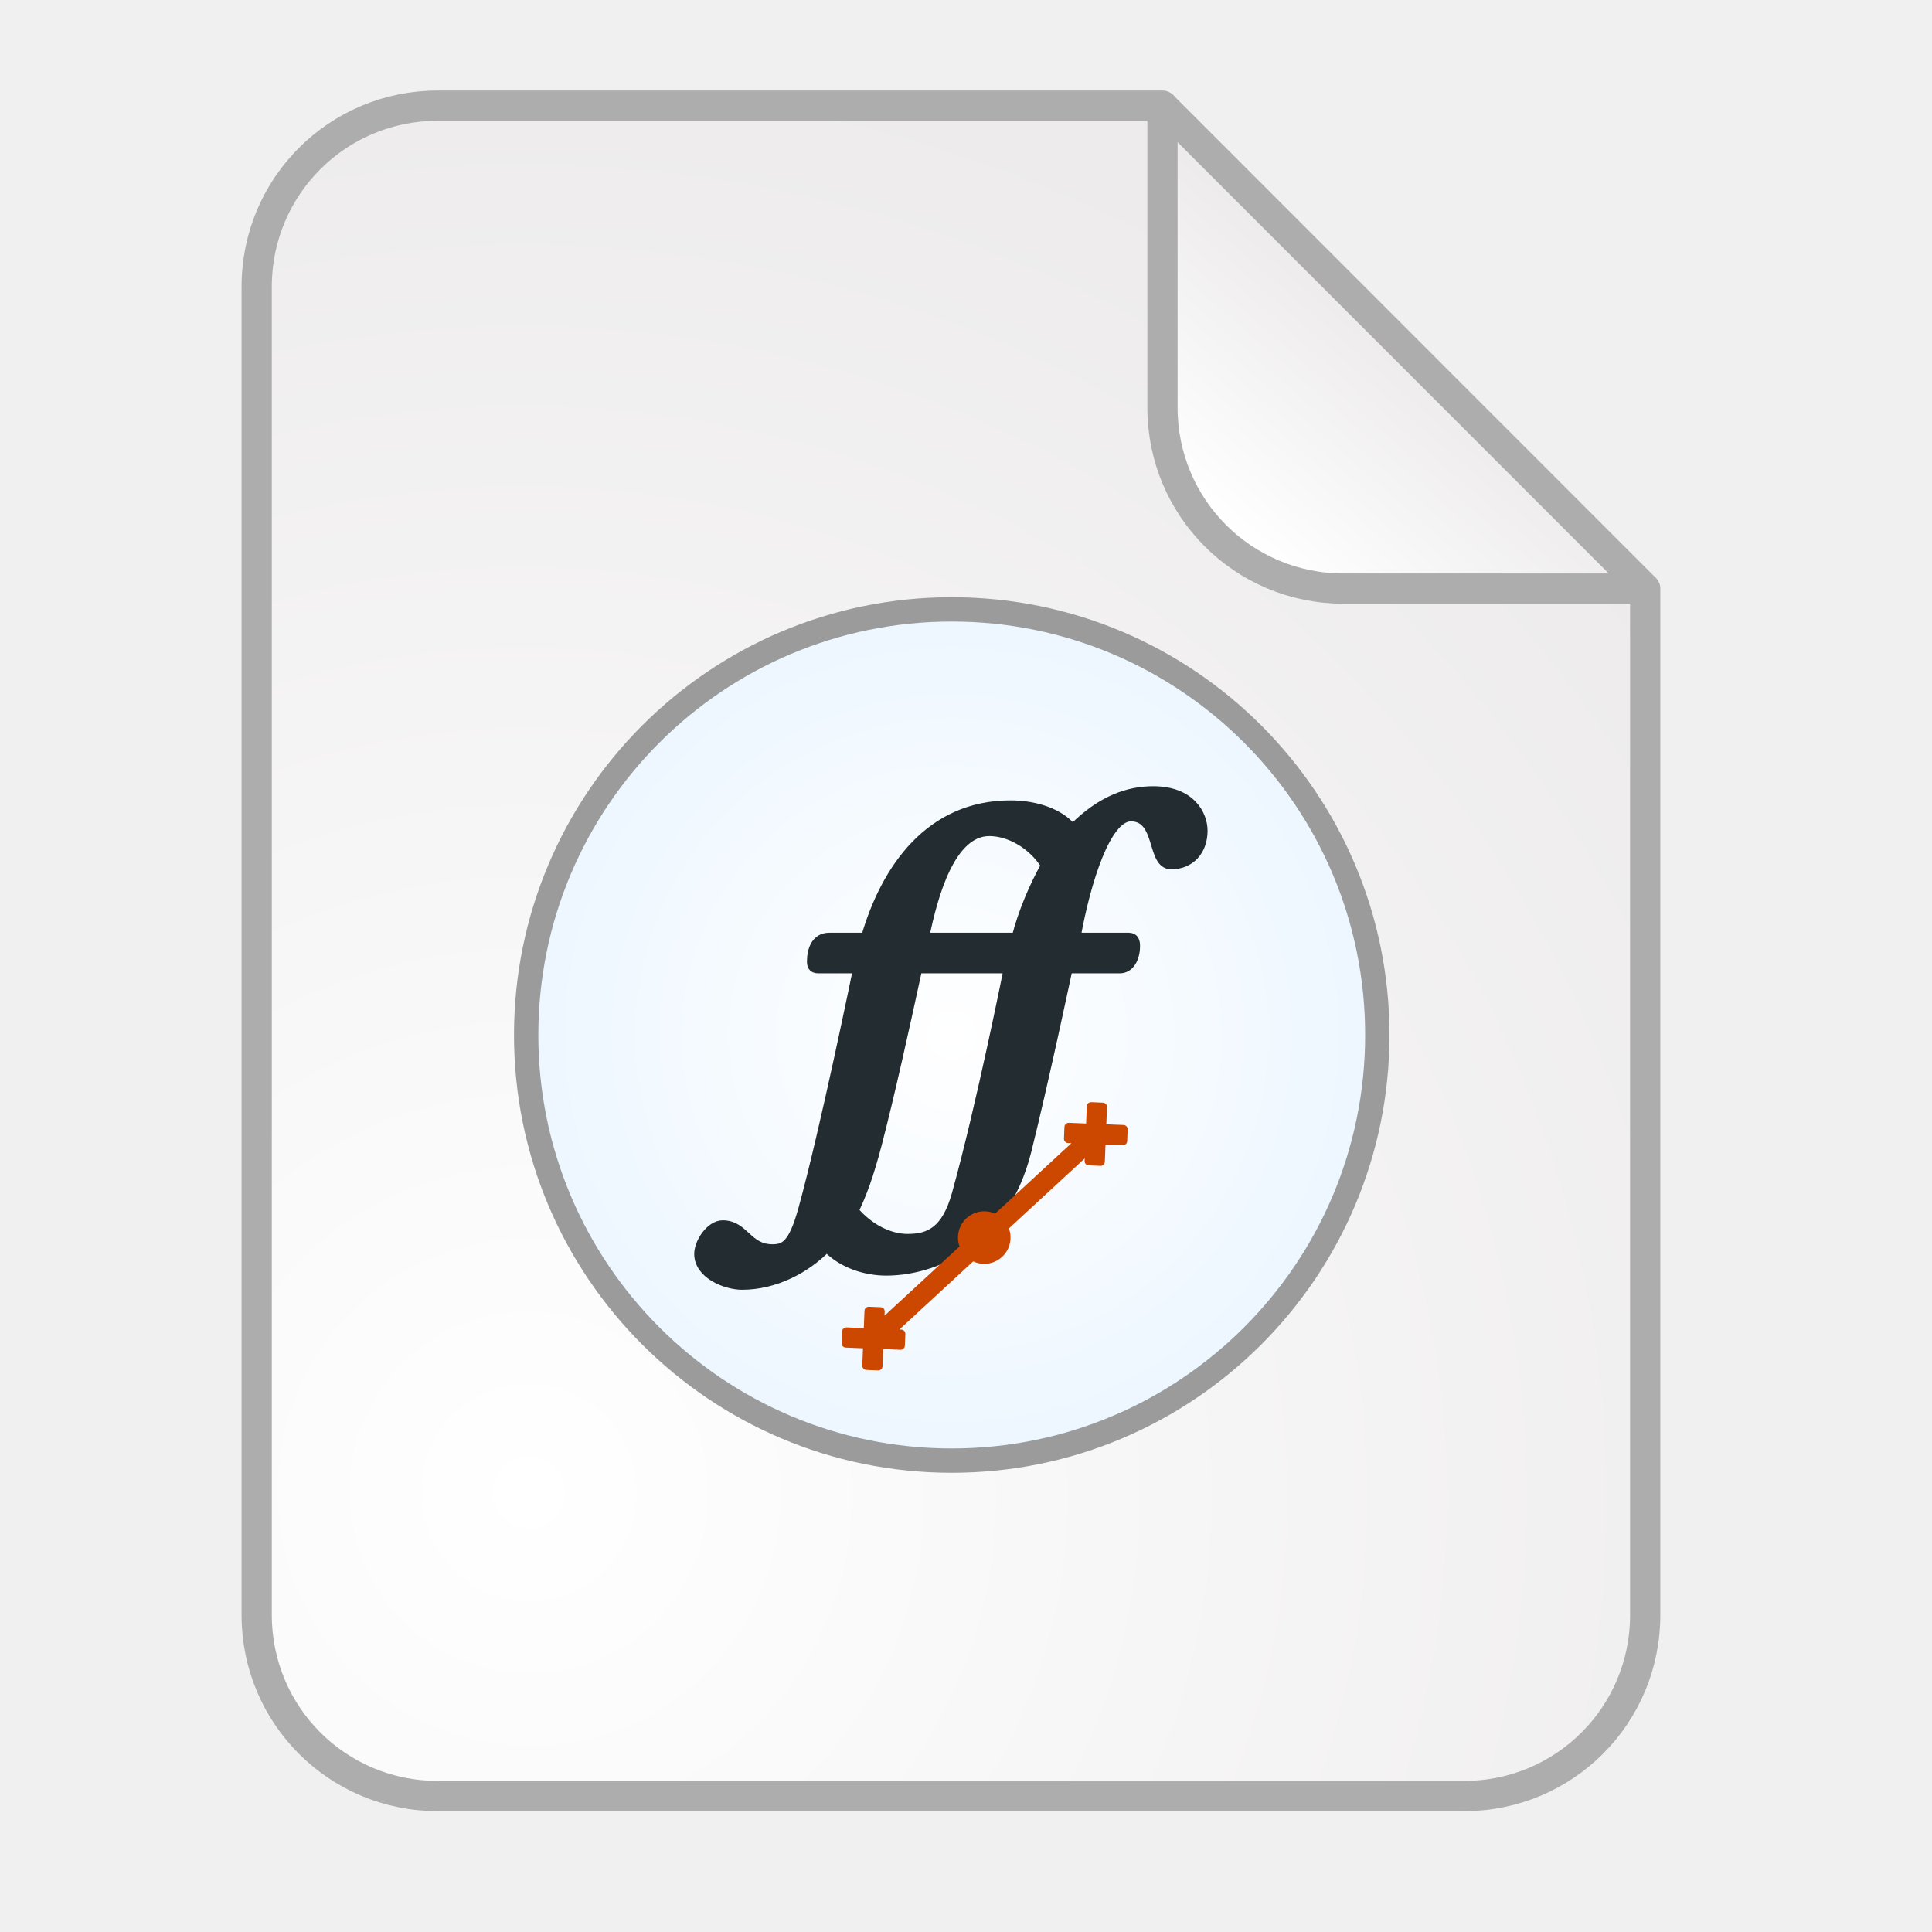
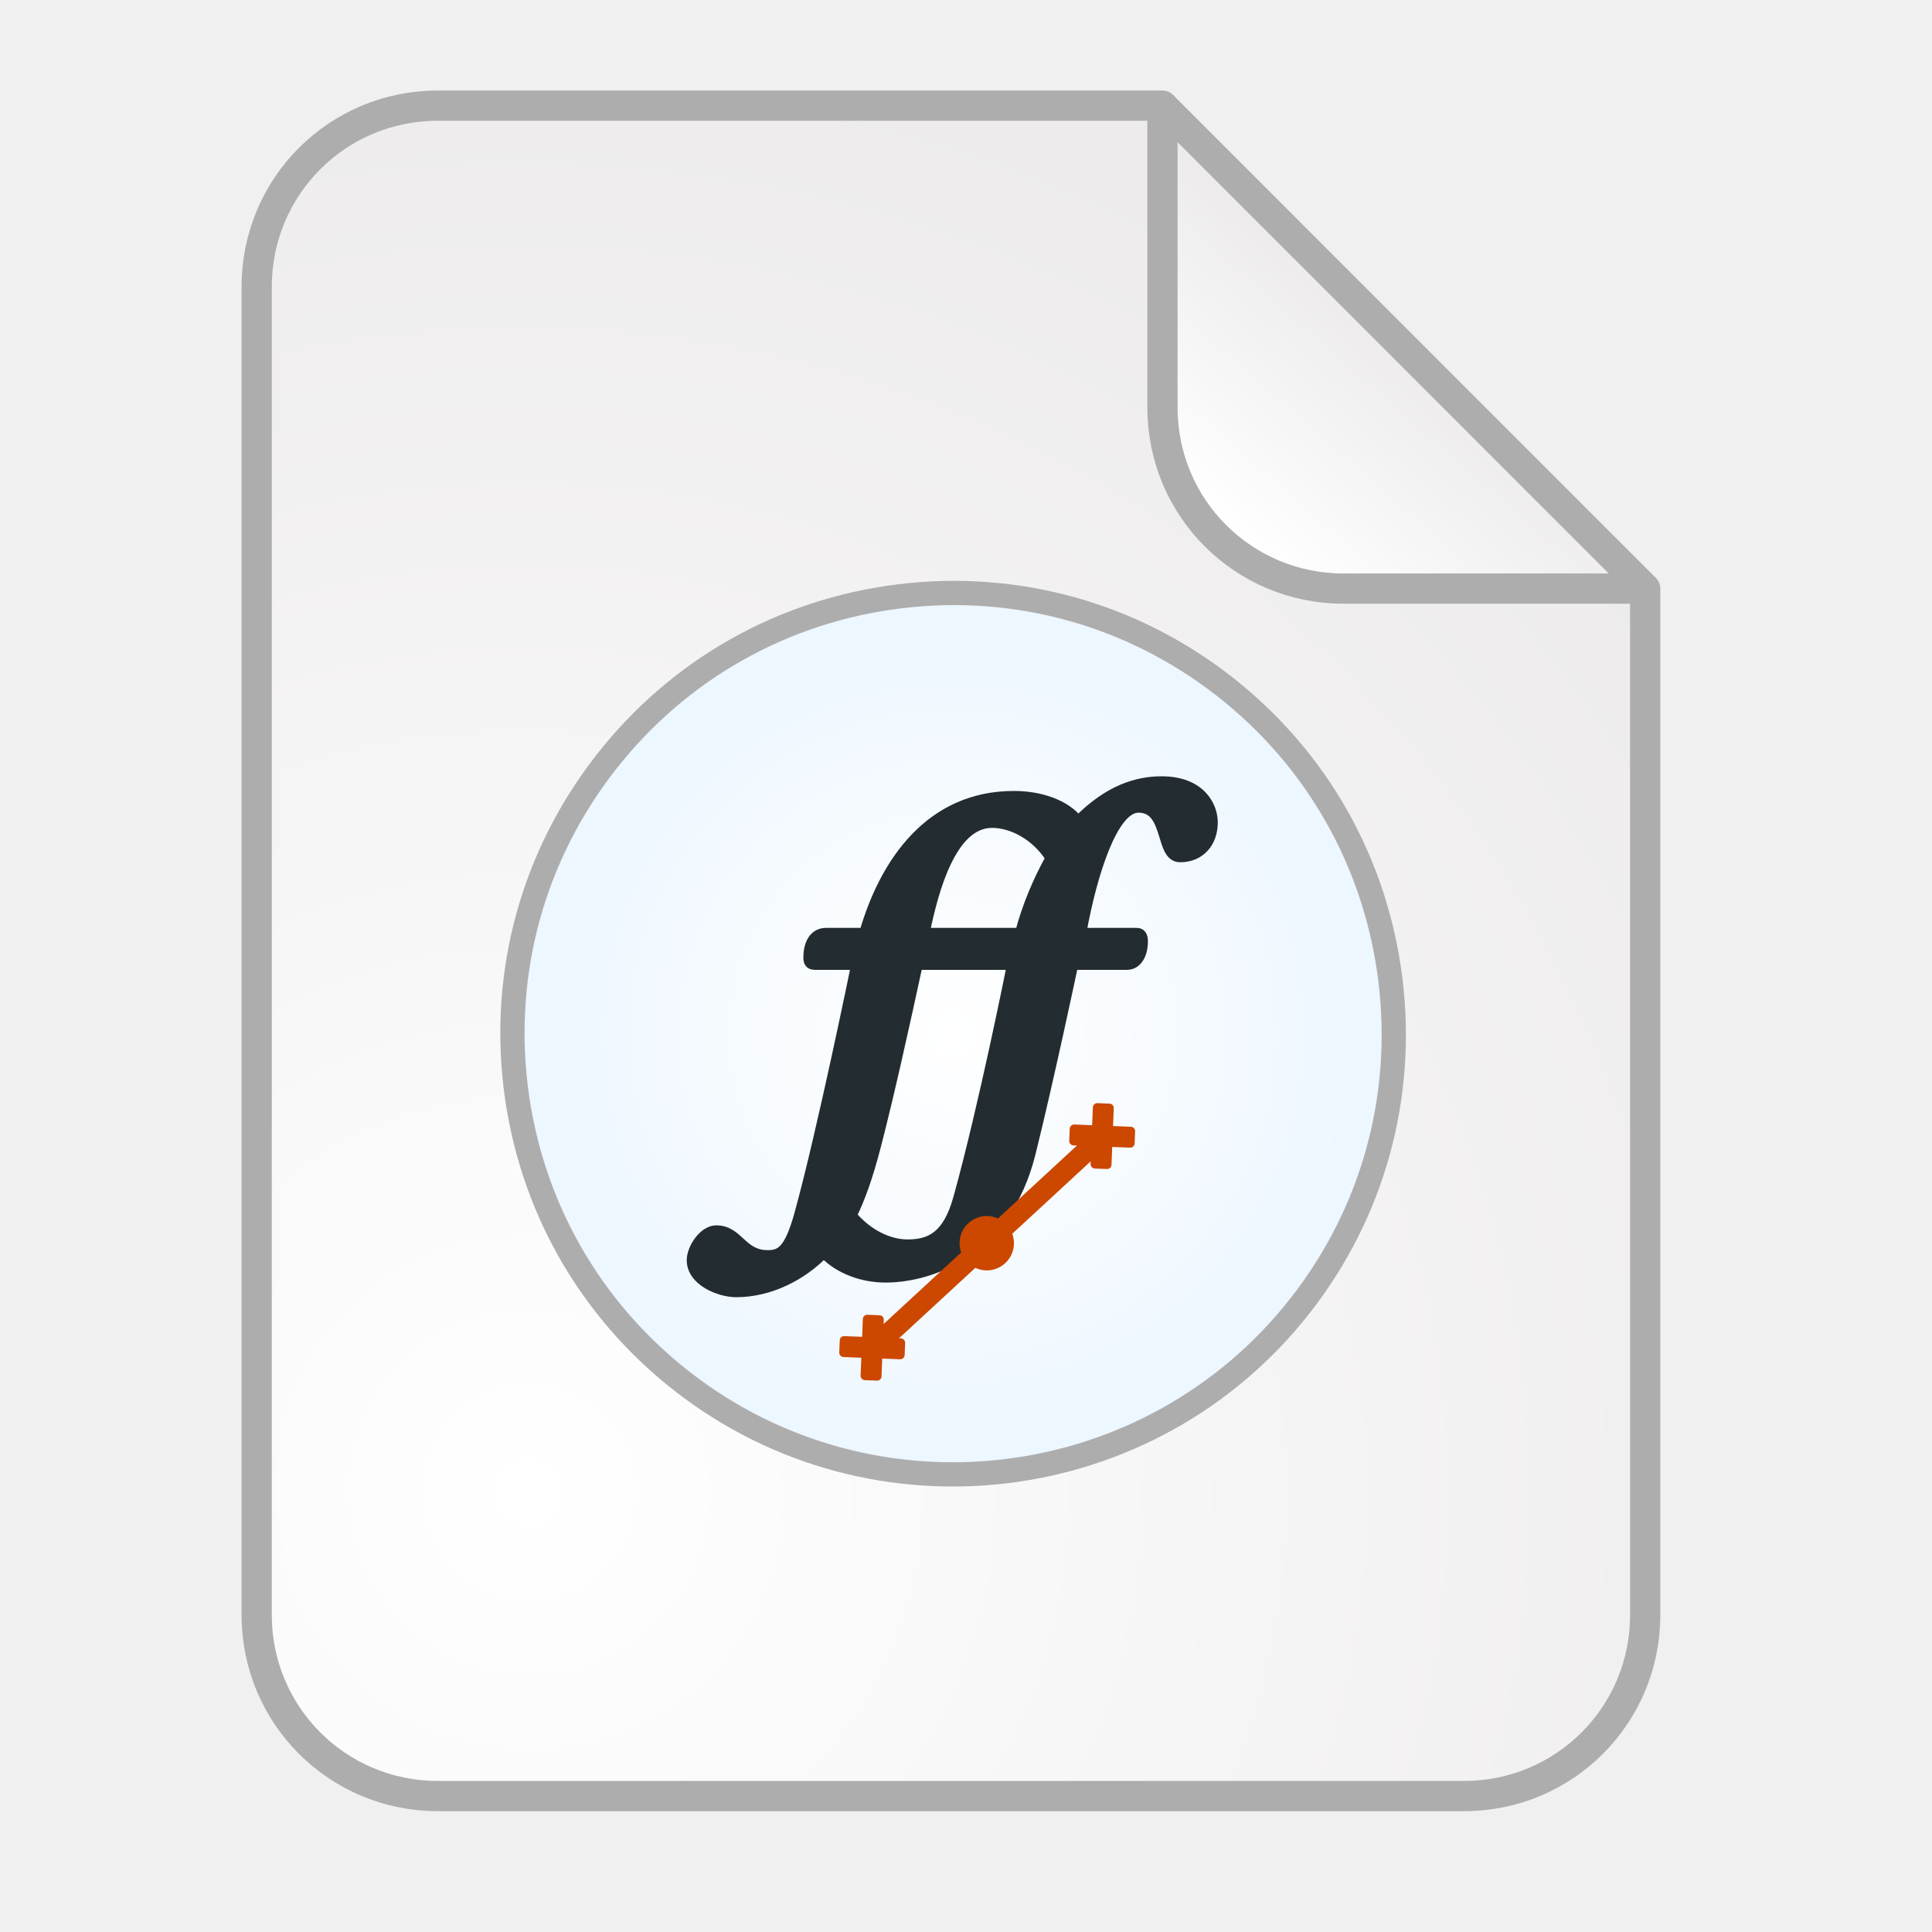
<svg xmlns="http://www.w3.org/2000/svg" xmlns:xlink="http://www.w3.org/1999/xlink" width="128" height="128" viewBox="0 0 33.867 33.867" version="1.1" id="svg2634">
  <defs id="defs2628">
    <linearGradient id="linearGradient15413">
      <stop id="stop15409" offset="0" style="stop-color:#ffffff;stop-opacity:1" />
      <stop id="stop15411" offset="1" style="stop-color:#ecf6ff;stop-opacity:1" />
    </linearGradient>
    <linearGradient gradientTransform="matrix(0.2645833,0,0,0.2645833,83.1508,137.5565)" xlink:href="#linearGradient6044" id="linearGradient6056" x1="82" y1="30" x2="-68.742" y2="262.239" gradientUnits="userSpaceOnUse" />
    <linearGradient id="linearGradient6044">
      <stop style="stop-color:#ffffff;stop-opacity:1" offset="0" id="stop6040" />
      <stop style="stop-color:#c9e4ff;stop-opacity:1" offset="1" id="stop6042" />
    </linearGradient>
    <linearGradient xlink:href="#linearGradient6044" id="linearGradient918" gradientUnits="userSpaceOnUse" gradientTransform="matrix(0.2750733,0,0,0.2750733,109.6321,133.8365)" x1="82" y1="30" x2="-68.742" y2="262.239" />
    <linearGradient xlink:href="#linearGradient15413" id="linearGradient15407" x1="95.028" y1="84.356" x2="71.876" y2="113.655" gradientUnits="userSpaceOnUse" />
    <radialGradient xlink:href="#linearGradient3178" id="radialGradient4239" gradientUnits="userSpaceOnUse" gradientTransform="matrix(1.938601,-0.4124931,0.4162354,1.956188,-7.538052,-235.8983)" cx="18.282" cy="111.009" fx="18.282" fy="111.009" r="6.35" />
    <linearGradient xlink:href="#linearGradient3178" id="linearGradient5179" x1="80.318" y1="-34.653" x2="81.78" y2="-36.33" gradientUnits="userSpaceOnUse" />
    <linearGradient xlink:href="#linearGradient15413" id="linearGradient977" gradientUnits="userSpaceOnUse" x1="123.291" y1="141.457" x2="140.7" y2="141.457" />
    <linearGradient id="linearGradient1040">
      <stop id="stop1036" offset="0" style="stop-color:#ffdd9c;stop-opacity:1" />
      <stop id="stop1038" offset="1" style="stop-color:#ffff9c;stop-opacity:1" />
    </linearGradient>
    <linearGradient xlink:href="#linearGradient1040" id="linearGradient972" x1="86.244" y1="-46.876" x2="89.258" y2="-53.727" gradientUnits="userSpaceOnUse" gradientTransform="matrix(0.6641745,0,0,0.6641745,16.70847,2.20906)" />
    <radialGradient xlink:href="#linearGradient15413" id="radialGradient36302-7" cx="91.077" cy="-48.847" fx="91.077" fy="-48.847" r="6.346" gradientUnits="userSpaceOnUse" gradientTransform="matrix(0.5715326,0,0,0.5715326,25.78242,-2.628257)" />
    <linearGradient id="linearGradient3178">
      <stop style="stop-color:#ffffff;stop-opacity:1" offset="0" id="stop3174" />
      <stop style="stop-color:#edebec;stop-opacity:1" offset="1" id="stop3176" />
    </linearGradient>
-     <radialGradient xlink:href="#linearGradient15413" id="radialGradient1055" gradientUnits="userSpaceOnUse" gradientTransform="matrix(0.5715326,0,0,0.5715326,25.78242,-2.628257)" cx="91.077" cy="-48.847" fx="91.077" fy="-48.847" r="6.346" />
    <linearGradient id="linearGradient8385-3">
      <stop id="stop8387-0" style="stop-color:#000000;stop-opacity:1" offset="0" />
      <stop id="stop8389-4" style="stop-color:#ffffff;stop-opacity:1" offset="1" />
    </linearGradient>
    <linearGradient x1="-553.27" y1="525.908" x2="-666.116" y2="413.045" id="linearGradient3002-4-0" xlink:href="#linearGradient8385-3" gradientUnits="userSpaceOnUse" gradientTransform="matrix(0.99884,0,0,0.998699,689.0077,-388.8438)" />
    <linearGradient id="linearGradient1462">
      <stop id="stop1458" style="stop-color:#000000;stop-opacity:1" offset="0" />
      <stop id="stop1460" style="stop-color:#000000;stop-opacity:1" offset="1" />
    </linearGradient>
    <linearGradient y2="141.457" x2="140.7" y1="141.457" x1="123.291" gradientUnits="userSpaceOnUse" id="linearGradient4237" xlink:href="#linearGradient1808-2" />
    <linearGradient id="linearGradient1808-2">
      <stop style="stop-color:#ffffff;stop-opacity:1" offset="0" id="stop1804-5" />
      <stop style="stop-color:#ccccff;stop-opacity:0.51" offset="1" id="stop1806-4" />
    </linearGradient>
    <radialGradient gradientTransform="matrix(0.5715326,0,0,0.5715326,25.78242,-2.628257)" gradientUnits="userSpaceOnUse" r="6.346" fy="-48.847" fx="91.077" cy="-48.847" cx="91.077" id="radialGradient36302-7-6" xlink:href="#linearGradient15413" />
    <linearGradient gradientTransform="matrix(0.99884,0,0,0.998699,689.0077,-388.8438)" gradientUnits="userSpaceOnUse" xlink:href="#linearGradient1462" id="linearGradient3002-4-0-0" y2="413.045" x2="-666.116" y1="525.908" x1="-553.27" />
    <radialGradient gradientTransform="matrix(0.5715326,0,0,0.5715326,25.78242,-2.628257)" gradientUnits="userSpaceOnUse" r="6.346" fy="-48.847" fx="91.077" cy="-48.847" cx="91.077" id="radialGradient36302-7-7" xlink:href="#linearGradient15413" />
    <radialGradient gradientUnits="userSpaceOnUse" r="6.346" fy="-48.847" fx="91.077" cy="-48.847" cx="91.077" id="radialGradient36302" xlink:href="#linearGradient15413" gradientTransform="matrix(0.5539086,0,0,0.5539086,27.38757,-3.489144)" />
+     <radialGradient gradientTransform="matrix(0.5715326,0,0,0.5715326,25.78242,-2.628257)" gradientUnits="userSpaceOnUse" r="6.346" fy="-48.847" fx="91.077" cy="-48.847" cx="91.077" id="radialGradient36302-7-3" xlink:href="#linearGradient15413" />
+     <radialGradient r="6.346" fy="-48.847" fx="91.077" cy="-48.847" cx="91.077" gradientTransform="matrix(0.5715326,0,0,0.5715326,30.11848,-1.746015)" gradientUnits="userSpaceOnUse" id="radialGradient1055-4" xlink:href="#linearGradient15413" />
+     <radialGradient gradientTransform="matrix(0.5715326,0,0,0.5715326,25.78242,-2.628257)" gradientUnits="userSpaceOnUse" r="6.346" fy="-48.847" fx="91.077" cy="-48.847" cx="91.077" id="radialGradient36302-7-4" xlink:href="#linearGradient15413" />
+     <radialGradient xlink:href="#linearGradient15413" id="radialGradient36302-7-6-6" cx="91.077" cy="-48.847" fx="91.077" fy="-48.847" r="6.346" gradientUnits="userSpaceOnUse" gradientTransform="matrix(0.5715326,0,0,0.5715326,25.78242,-2.628257)" />
+     <radialGradient xlink:href="#linearGradient15413" id="radialGradient36302-7-7-6" cx="91.077" cy="-48.847" fx="91.077" fy="-48.847" r="6.346" gradientUnits="userSpaceOnUse" gradientTransform="matrix(0.5715326,0,0,0.5715326,25.78242,-2.628257)" />
+     <radialGradient gradientTransform="matrix(0.5539086,0,0,0.5539086,27.38757,-3.489144)" xlink:href="#linearGradient15413" id="radialGradient36302-2" cx="91.077" cy="-48.847" fx="91.077" fy="-48.847" r="6.346" gradientUnits="userSpaceOnUse" />
+     <radialGradient gradientTransform="matrix(0.5715326,0,0,0.5715326,25.78242,-2.628257)" gradientUnits="userSpaceOnUse" r="6.346" fy="-48.847" fx="91.077" cy="-48.847" cx="91.077" id="radialGradient36302-7-9" xlink:href="#linearGradient15413" />
+     <radialGradient gradientTransform="matrix(0.5715326,0,0,0.5715326,25.78242,-2.628257)" gradientUnits="userSpaceOnUse" r="6.346" fy="-48.847" fx="91.077" cy="-48.847" cx="91.077" id="radialGradient36302-7-30" xlink:href="#linearGradient15413" />
+     <radialGradient xlink:href="#linearGradient15413" id="radialGradient36302-7-6-2" cx="91.077" cy="-48.847" fx="91.077" fy="-48.847" r="6.346" gradientUnits="userSpaceOnUse" gradientTransform="matrix(0.5715326,0,0,0.5715326,25.78242,-2.628257)" />
+     <radialGradient xlink:href="#linearGradient15413" id="radialGradient36302-7-7-67" cx="91.077" cy="-48.847" fx="91.077" fy="-48.847" r="6.346" gradientUnits="userSpaceOnUse" gradientTransform="matrix(0.5715326,0,0,0.5715326,25.78242,-2.628257)" />
+     <radialGradient gradientTransform="matrix(0.5539086,0,0,0.5539086,27.38757,-3.489144)" xlink:href="#linearGradient15413" id="radialGradient36302-6" cx="91.077" cy="-48.847" fx="91.077" fy="-48.847" r="6.346" gradientUnits="userSpaceOnUse" />
+     <radialGradient gradientTransform="matrix(0.5715326,0,0,0.5715326,25.78242,-2.628257)" gradientUnits="userSpaceOnUse" r="6.346" fy="-48.847" fx="91.077" cy="-48.847" cx="91.077" id="radialGradient36302-7-0" xlink:href="#linearGradient15413" />
+     <radialGradient xlink:href="#linearGradient15413" id="radialGradient36302-7-6-28" cx="91.077" cy="-48.847" fx="91.077" fy="-48.847" r="6.346" gradientUnits="userSpaceOnUse" gradientTransform="matrix(0.5715326,0,0,0.5715326,25.78242,-2.628257)" />
+     <radialGradient xlink:href="#linearGradient15413" id="radialGradient36302-7-7-8" cx="91.077" cy="-48.847" fx="91.077" fy="-48.847" r="6.346" gradientUnits="userSpaceOnUse" gradientTransform="matrix(0.5715326,0,0,0.5715326,25.78242,-2.628257)" />
+     <radialGradient gradientTransform="matrix(0.5539086,0,0,0.5539086,27.38757,-3.489144)" xlink:href="#linearGradient15413" id="radialGradient36302-28" cx="91.077" cy="-48.847" fx="91.077" fy="-48.847" r="6.346" gradientUnits="userSpaceOnUse" />
+     <radialGradient xlink:href="#linearGradient15413" id="radialGradient36302-7-3-0" cx="91.077" cy="-48.847" fx="91.077" fy="-48.847" r="6.346" gradientUnits="userSpaceOnUse" gradientTransform="matrix(0.5715326,0,0,0.5715326,25.78242,-2.628257)" />
+     <radialGradient xlink:href="#linearGradient15413" id="radialGradient1055-4-9" gradientUnits="userSpaceOnUse" gradientTransform="matrix(0.5715326,0,0,0.5715326,30.11848,-1.746015)" cx="91.077" cy="-48.847" fx="91.077" fy="-48.847" r="6.346" />
+     <radialGradient xlink:href="#linearGradient15413" id="radialGradient36302-7-4-7" cx="91.077" cy="-48.847" fx="91.077" fy="-48.847" r="6.346" gradientUnits="userSpaceOnUse" gradientTransform="matrix(0.5715326,0,0,0.5715326,25.78242,-2.628257)" />
+     <radialGradient gradientTransform="matrix(0.5715326,0,0,0.5715326,25.78242,-2.628257)" gradientUnits="userSpaceOnUse" r="6.346" fy="-48.847" fx="91.077" cy="-48.847" cx="91.077" id="radialGradient36302-7-6-6-9" xlink:href="#linearGradient15413" />
+     <radialGradient gradientTransform="matrix(0.5715326,0,0,0.5715326,25.78242,-2.628257)" gradientUnits="userSpaceOnUse" r="6.346" fy="-48.847" fx="91.077" cy="-48.847" cx="91.077" id="radialGradient36302-7-7-6-0" xlink:href="#linearGradient15413" />
+     <radialGradient gradientUnits="userSpaceOnUse" r="6.346" fy="-48.847" fx="91.077" cy="-48.847" cx="91.077" id="radialGradient36302-2-2" xlink:href="#linearGradient15413" gradientTransform="matrix(0.5539086,0,0,0.5539086,27.38757,-3.489144)" />
+     <radialGradient xlink:href="#linearGradient15413" id="radialGradient2646" cx="23.751" cy="23.962" fx="23.751" fy="23.962" r="21.135" gradientTransform="matrix(1,0,0,0.9998904,0,0.00262704)" gradientUnits="userSpaceOnUse" />
  </defs>
  <g id="layer1" transform="translate(-82.55,-136.1333)">
    <g id="g849">
      <g id="g4250" transform="matrix(2,0,0,2,-56.03907,215.1337)">
        <g id="g975" transform="matrix(1.000001,0,0,0.9999985,-0.1868046,-0.1323374)">
          <path id="path1999" d="m 83.824,-34.286 -4.077,-4.078 v 2.491 c 0,0.879 0.708,1.587 1.587,1.587 z" style="opacity:1;fill:url(#linearGradient5179);fill-opacity:1.0;stroke:none;stroke-width:0.529;stroke-linecap:round;stroke-linejoin:round;stroke-miterlimit:4;stroke-dasharray:none;stroke-opacity:1" />
          <path transform="matrix(0.2645833,0,0,0.2645833,46.86136,-73.7522)" style="fill:url(#linearGradient977);fill-opacity:1;stroke:#aeadad;stroke-width:1;stroke-linecap:butt;stroke-linejoin:miter;stroke-miterlimit:4;stroke-dasharray:none;stroke-opacity:1" d="m 123.999,133.456 c 5.372,5.374 10.663,10.667 15.994,16" id="path4196" />
          <path style="opacity:1;fill:url(#radialGradient4239);fill-opacity:1;stroke:#aeadad;stroke-width:0.265;stroke-linecap:round;stroke-linejoin:round;stroke-miterlimit:4;stroke-dasharray:none;stroke-opacity:1" d="m 73.318,-38.442 c -0.879,0 -1.587,0.708 -1.587,1.587 v 11.642 c 0,0.879 0.708,1.587 1.587,1.587 h 8.996 c 0.879,0 1.587,-0.708 1.587,-1.587 v -8.996 h -2.644 c -0.879,0 -1.587,-0.708 -1.587,-1.587 v -2.646 z" id="path4200" />
        </g>
-         <g id="g4626" transform="matrix(1.076147,0,0,1.076254,-5.990181,2.448979)" style="stroke-width:0.198;stroke-miterlimit:4;stroke-dasharray:none">
-           <g id="g1053" transform="matrix(1.00062,0,0,1.00062,-0.1750746,0.01671585)" style="stroke-width:0.198;stroke-miterlimit:4;stroke-dasharray:none">
-             <circle r="3.464" cy="-30.546" cx="77.836" id="path6479-5" style="opacity:1;fill:url(#radialGradient1055);fill-opacity:1;fill-rule:nonzero;stroke:#9b9b9b;stroke-width:0.198;stroke-linecap:square;stroke-linejoin:miter;stroke-miterlimit:4;stroke-dasharray:none;stroke-opacity:1" />
-           </g>
-         </g>
        <g id="g1634" transform="matrix(0.01434823,0,0,0.01434823,79.02739,-22.23972)" style="fill:#338000;fill-opacity:1;stroke:#9b9b9b;stroke-width:0.853;stroke-miterlimit:4;stroke-dasharray:none;stroke-opacity:1">
          <g id="g1632" transform="matrix(1.164578,0,0,1.164578,838.3496,-898.9645)" style="fill:#338000;fill-opacity:1;stroke:#9b9b9b;stroke-width:0.733;stroke-miterlimit:4;stroke-dasharray:none;stroke-opacity:1" />
        </g>
-         <g transform="matrix(0.1672352,0,0,0.1672352,82.61832,-34.41603)" id="g1085" style="clip-rule:evenodd;fill-rule:evenodd;stroke:#9b9b9b;stroke-width:0.444;stroke-linejoin:round;stroke-miterlimit:4;stroke-dasharray:none;stroke-opacity:1">
+         <g style="fill:#ffffff;fill-opacity:1;stroke:#525299;stroke-width:0.799;stroke-miterlimit:4;stroke-dasharray:none;stroke-opacity:1" transform="matrix(0.2661418,0,0,0.266174,43.60308,-70.4832)" id="g1540-1">
+           <g style="overflow:visible;stroke-width:1.132;stroke-miterlimit:4;stroke-dasharray:none" transform="matrix(0.7055556,0,0,0.7055556,111.1634,133.5318)" id="g1012-2">
+             <path style="fill:url(#radialGradient2646);fill-opacity:1;stroke:#aeadad;stroke-width:1.132;stroke-miterlimit:4;stroke-dasharray:none;stroke-opacity:1" d="m 21.243,3.552 v 0 C 15.789,4.223 10.923,6.979 7.542,11.31 4.161,15.64 2.668,21.029 3.339,26.483 c 0.671,5.453 3.426,10.319 7.757,13.701 8.941,6.979 21.893,5.385 28.874,-3.555 3.376,-4.324 4.865,-9.712 4.193,-15.173 C 43.491,15.997 40.738,11.131 36.414,7.754 32.084,4.373 26.695,2.881 21.243,3.552" id="path1205-9" />
+           </g>
+         </g>
+         <g id="g1634-0" transform="matrix(0.01434823,0,0,0.01434823,120.6993,-22.5043)" style="fill:#338000;fill-opacity:1;stroke:#9b9b9b;stroke-width:0.853;stroke-miterlimit:4;stroke-dasharray:none;stroke-opacity:1">
+           <g id="g1632-3" transform="matrix(1.164578,0,0,1.164578,838.3496,-898.9645)" style="fill:#338000;fill-opacity:1;stroke:#9b9b9b;stroke-width:0.733;stroke-miterlimit:4;stroke-dasharray:none;stroke-opacity:1" />
+         </g>
+         <g transform="matrix(0.1730023,0,0,0.1730023,82.80232,-34.56536)" id="g1085" style="clip-rule:evenodd;fill-rule:evenodd;stroke:#9b9b9b;stroke-width:0.444;stroke-linejoin:round;stroke-miterlimit:4;stroke-dasharray:none;stroke-opacity:1">
          <g style="stroke:#232c31;stroke-width:31.088;stroke-miterlimit:4;stroke-dasharray:none;stroke-opacity:1" transform="matrix(0.0142722,0,0,-0.0142722,-38.44087,30.1798)" id="g1063">
            <path d="m 822,1290 c 96,0 184,-32 228,-87 108,109 209,139 296,139 140,0 184,-89 184,-148 0,-74 -47,-126 -118,-126 -77,0 -39,176 -148,176 -89,0 -163,-235 -200,-440 h 192 c 22,0 26,-16 26,-33 0,-46 -21,-85 -59,-85 h -189 c 0,0 -86.882,-411.191 -151,-668 -86.299,-345.65 -351,-442 -517,-442 -79,0 -163,28 -219,86 -75,-77 -189,-138 -311,-138 -60,0 -160,40 -160,116 0,43 43,108 89,108 81,0 91,-88 182,-88 44,0 74.498,12.138 111,144 80,289 201,882 201,882 H 116 c -23,0 -26,14 -26,29 0,40 15,89 66,89 h 133 c 73,251 235,486 533,486 z M 744,1190 C 603,1190 539,956 508,804 h 334 c 24,92 64,186 107,263 -48,76 -131,123 -205,123 z M 444,-302 c 78,0 140,26 178,162 90,324 190,826 190,826 H 482 C 434.075,464.729 381.246,226.205 334.818,47 303.225,-74.948 276.704,-143.428 249,-201 c 57,-67 131,-101 195,-101 z" style="fill:#232c31;fill-rule:nonzero;stroke:#232c31;stroke-width:31.088;stroke-miterlimit:4;stroke-dasharray:none;stroke-opacity:1" id="path1061" />
          </g>
          <g style="fill:#cc4700;fill-opacity:1;stroke:#cc4700;stroke-width:0.587;stroke-miterlimit:4;stroke-dasharray:none;stroke-opacity:1" transform="matrix(0.730257,0.195672,-0.195672,0.730257,-43.21127,-6.06039)" id="g1067">
            <path d="m 28.079,55.651 0.328,1.455 c -0.265,0.06 -0.53,0.12 -0.795,0.179 l -0.328,-1.454 -1.455,0.328 -0.179,-0.795 1.455,-0.329 -0.329,-1.454 0.796,-0.18 0.218,0.968 4.269,-6.756 c -0.257,-0.286 -0.407,-0.668 -0.39,-1.082 0.034,-0.844 0.745,-1.5 1.588,-1.466 0.13,0.005 0.255,0.026 0.373,0.061 l 4.336,-6.862 -0.921,0.208 -0.179,-0.795 1.455,-0.328 -0.328,-1.455 0.795,-0.179 0.328,1.454 1.455,-0.328 0.179,0.795 -1.455,0.329 0.329,1.454 c -0.266,0.06 -0.531,0.12 -0.796,0.18 l -0.195,-0.865 -4.311,6.824 c 0.264,0.287 0.418,0.675 0.402,1.095 -0.034,0.844 -0.745,1.5 -1.589,1.466 C 33,48.114 32.869,48.091 32.745,48.053 l -4.208,6.659 0.818,-0.184 0.179,0.795 z" style="fill:#cc4700;fill-opacity:1;stroke:#cc4700;stroke-width:0.587;stroke-miterlimit:4;stroke-dasharray:none;stroke-opacity:1" id="path1065" />
          </g>
        </g>
      </g>
    </g>
  </g>
</svg>
